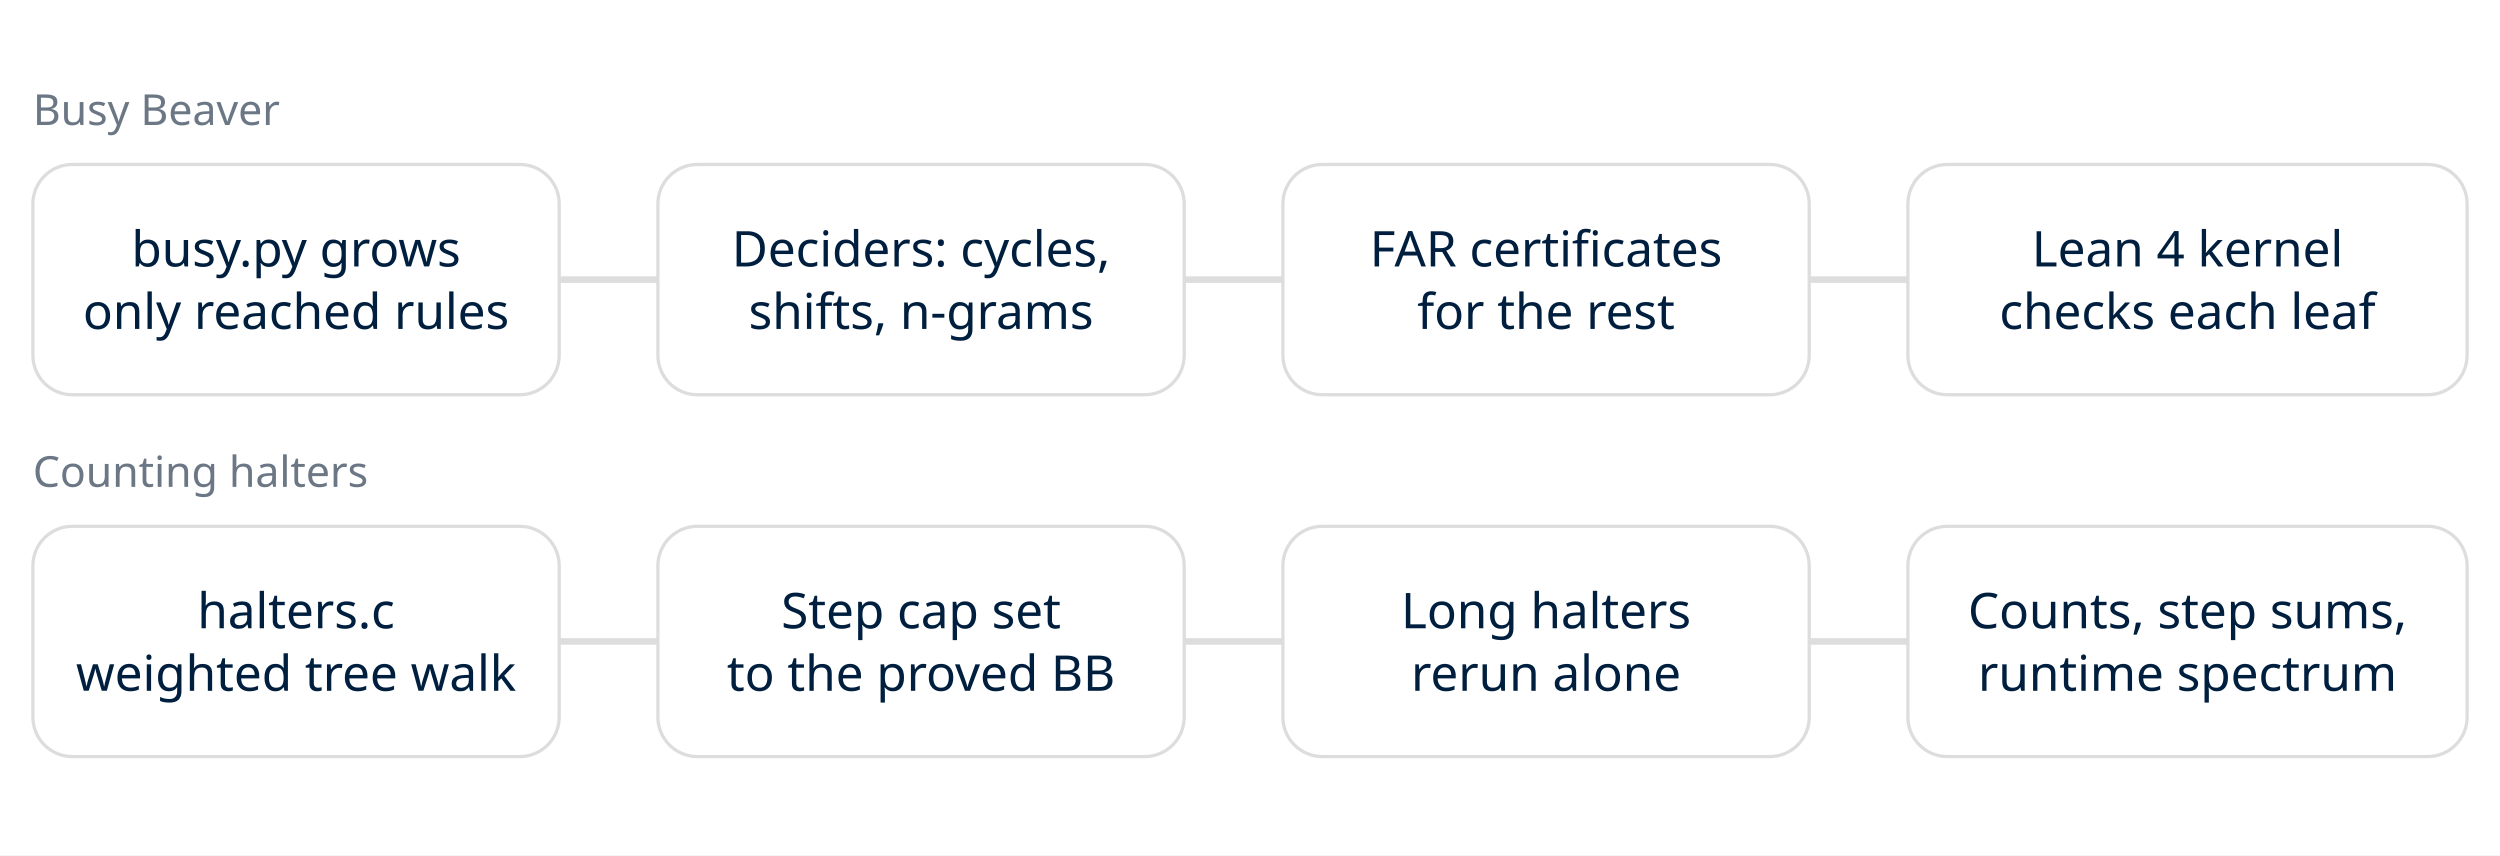
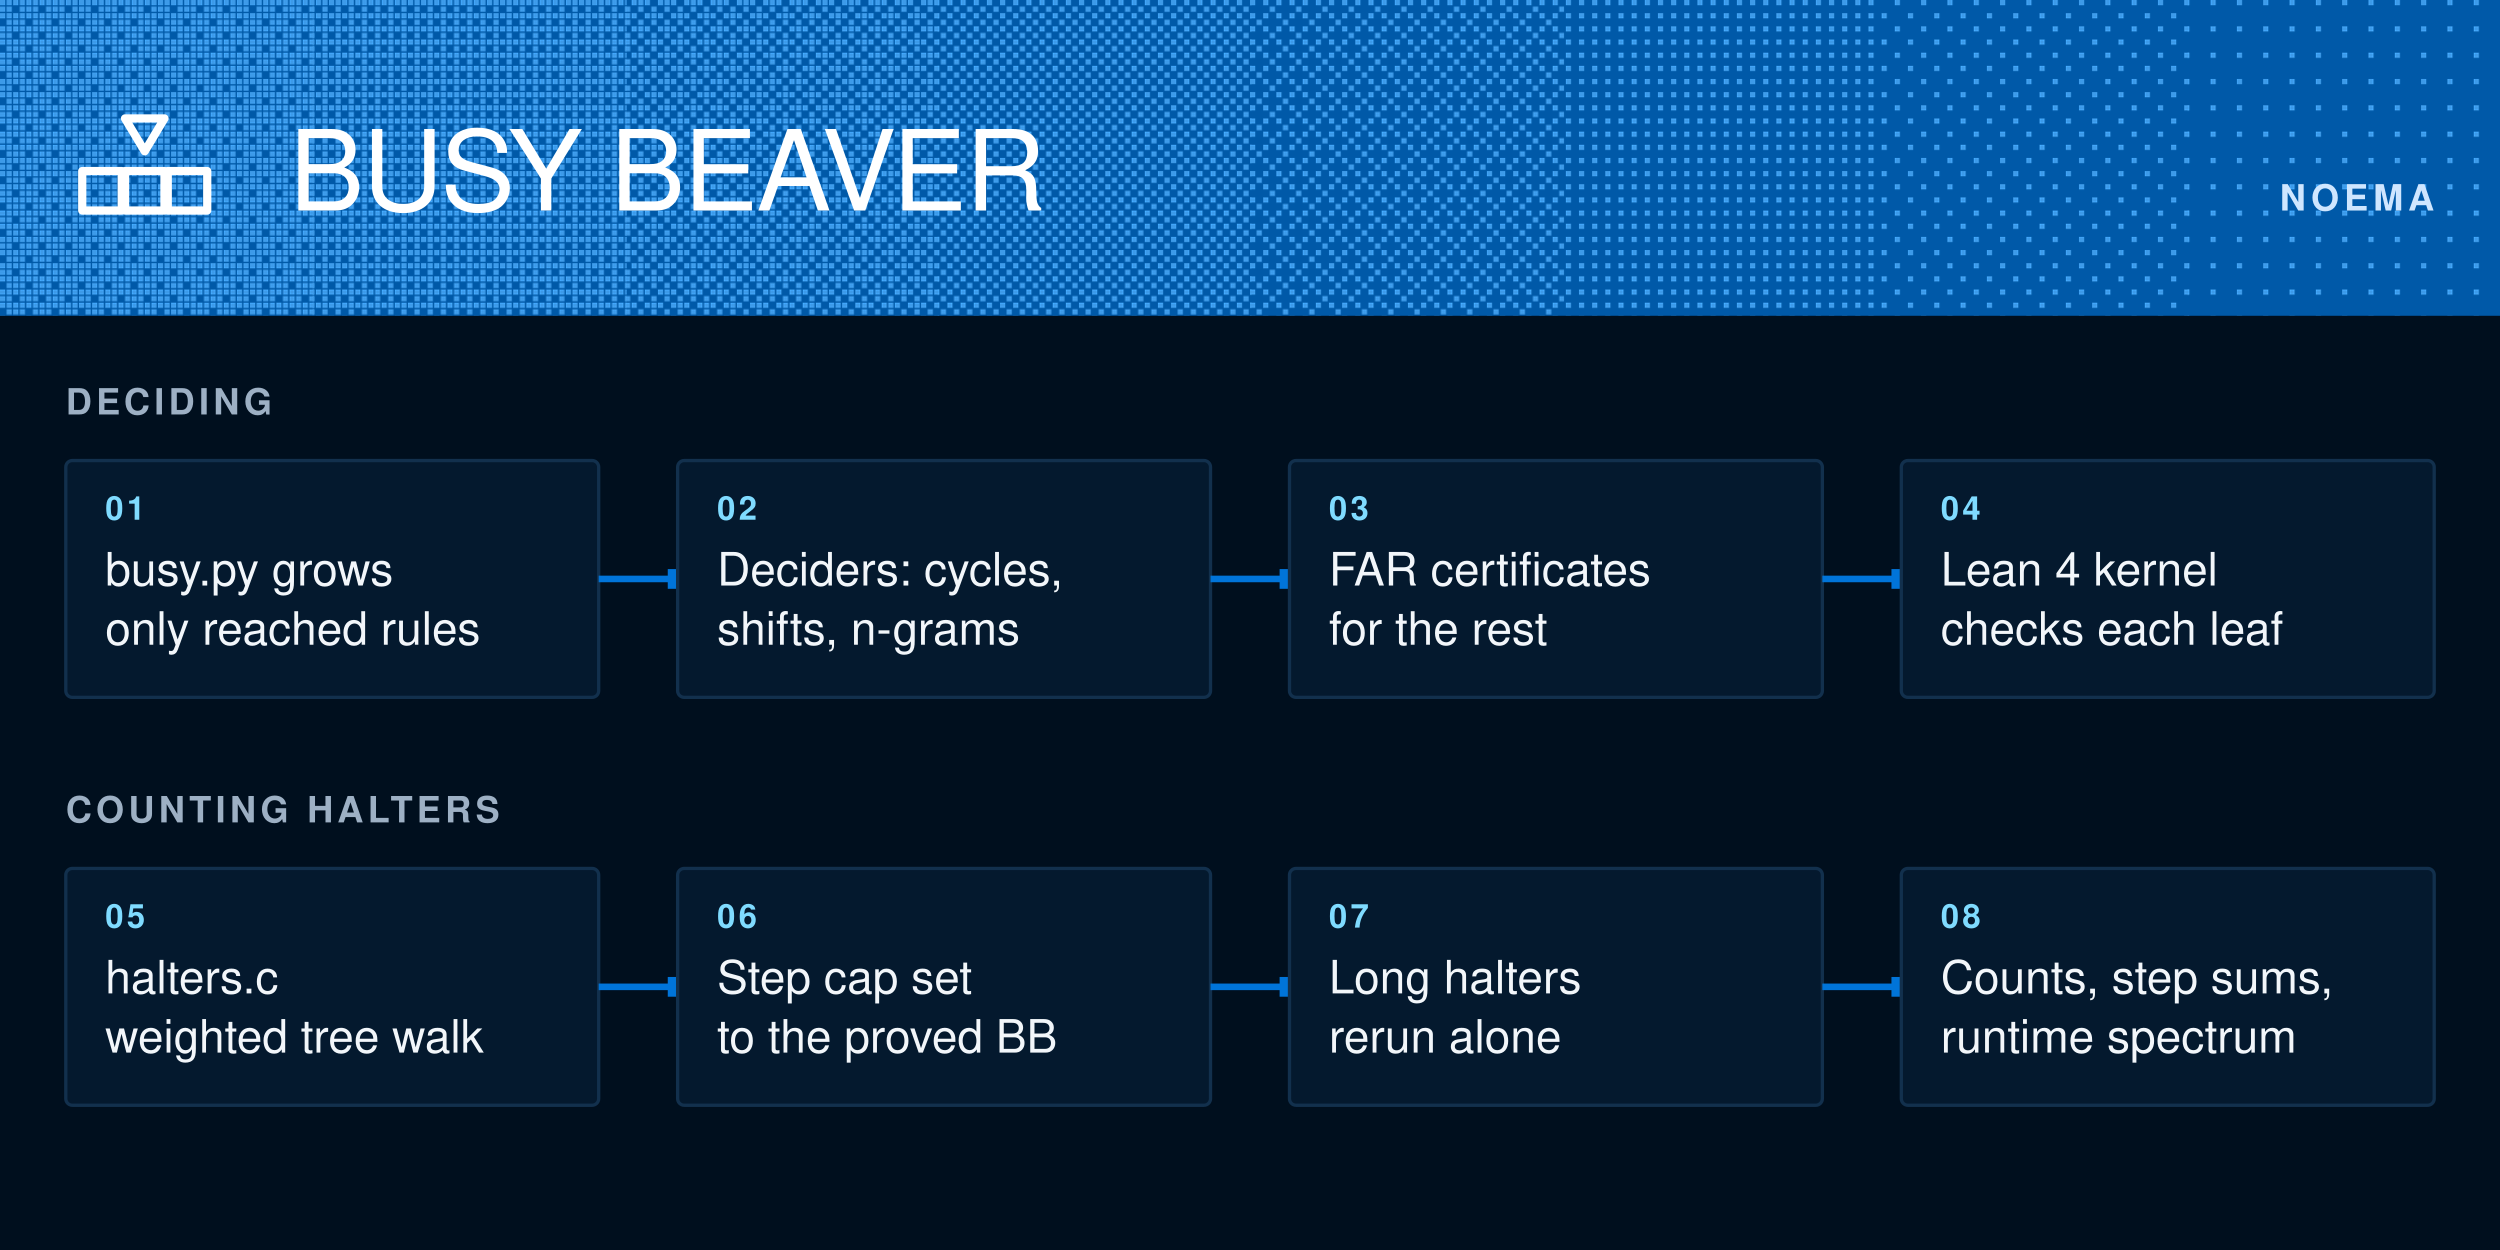
- <svg xmlns="http://www.w3.org/2000/svg" viewBox="0 0 760 260" role="img" aria-label="Busy Beaver tree to deciders to FAR certificates to Lean, and halters.c counting to cross-checks">
-   <rect width="760" height="260" fill="white" />
-   <text x="10" y="38" font-family="sans-serif" font-size="13" fill="#6B7785">Busy Beaver</text>
-   <rect x="10" y="50" width="160" height="70" rx="12" fill="white" stroke="#DDDDDD" />
-   <text x="90" y="81" font-family="sans-serif" font-size="15" text-anchor="middle" fill="#001F3F">busy.py grows</text>
-   <text x="90" y="100" font-family="sans-serif" font-size="15" text-anchor="middle" fill="#001F3F">only reached rules</text>
-   <path d="M170 85h30" stroke="#DDDDDD" stroke-width="2" />
-   <rect x="200" y="50" width="160" height="70" rx="12" fill="white" stroke="#DDDDDD" />
-   <text x="280" y="81" font-family="sans-serif" font-size="15" text-anchor="middle" fill="#001F3F">Deciders: cycles,</text>
-   <text x="280" y="100" font-family="sans-serif" font-size="15" text-anchor="middle" fill="#001F3F">shifts, n-grams</text>
-   <path d="M360 85h30" stroke="#DDDDDD" stroke-width="2" />
-   <rect x="390" y="50" width="160" height="70" rx="12" fill="white" stroke="#DDDDDD" />
-   <text x="470" y="81" font-family="sans-serif" font-size="15" text-anchor="middle" fill="#001F3F">FAR certificates</text>
-   <text x="470" y="100" font-family="sans-serif" font-size="15" text-anchor="middle" fill="#001F3F">for the rest</text>
-   <path d="M550 85h30" stroke="#DDDDDD" stroke-width="2" />
-   <rect x="580" y="50" width="170" height="70" rx="12" fill="white" stroke="#DDDDDD" />
-   <text x="665" y="81" font-family="sans-serif" font-size="15" text-anchor="middle" fill="#001F3F">Lean 4 kernel</text>
-   <text x="665" y="100" font-family="sans-serif" font-size="15" text-anchor="middle" fill="#001F3F">checks each leaf</text>
-   <text x="10" y="148" font-family="sans-serif" font-size="13" fill="#6B7785">Counting halters</text>
-   <rect x="10" y="160" width="160" height="70" rx="12" fill="white" stroke="#DDDDDD" />
-   <text x="90" y="191" font-family="sans-serif" font-size="15" text-anchor="middle" fill="#001F3F">halters.c</text>
-   <text x="90" y="210" font-family="sans-serif" font-size="15" text-anchor="middle" fill="#001F3F">weighted tree walk</text>
-   <path d="M170 195h30" stroke="#DDDDDD" stroke-width="2" />
-   <rect x="200" y="160" width="160" height="70" rx="12" fill="white" stroke="#DDDDDD" />
-   <text x="280" y="191" font-family="sans-serif" font-size="15" text-anchor="middle" fill="#001F3F">Step cap set</text>
-   <text x="280" y="210" font-family="sans-serif" font-size="15" text-anchor="middle" fill="#001F3F">to the proved BB</text>
-   <path d="M360 195h30" stroke="#DDDDDD" stroke-width="2" />
-   <rect x="390" y="160" width="160" height="70" rx="12" fill="white" stroke="#DDDDDD" />
-   <text x="470" y="191" font-family="sans-serif" font-size="15" text-anchor="middle" fill="#001F3F">Long halters</text>
-   <text x="470" y="210" font-family="sans-serif" font-size="15" text-anchor="middle" fill="#001F3F">rerun alone</text>
-   <path d="M550 195h30" stroke="#DDDDDD" stroke-width="2" />
-   <rect x="580" y="160" width="170" height="70" rx="12" fill="white" stroke="#DDDDDD" />
-   <text x="665" y="191" font-family="sans-serif" font-size="15" text-anchor="middle" fill="#001F3F">Counts, step sums,</text>
-   <text x="665" y="210" font-family="sans-serif" font-size="15" text-anchor="middle" fill="#001F3F">runtime spectrum</text>
+ <svg xmlns="http://www.w3.org/2000/svg" viewBox="0 0 760 380" role="img" aria-label="Busy Beaver tree to deciders to FAR certificates to Lean, and halters.c counting to cross-checks">
+   <defs>
+     <pattern id="d0" width="8" height="8" patternUnits="userSpaceOnUse">
+       <g fill="#3d9ae8">
+         <rect x="0" y="0" width="1.6" height="1.6" />
+       </g>
+     </pattern>
+     <pattern id="d1" width="8" height="8" patternUnits="userSpaceOnUse">
+       <g fill="#3d9ae8">
+         <rect x="0" y="0" width="1.6" height="1.6" />
+         <rect x="4" y="4" width="1.6" height="1.6" />
+       </g>
+     </pattern>
+     <pattern id="d2" width="8" height="8" patternUnits="userSpaceOnUse">
+       <g fill="#3d9ae8">
+         <rect x="0" y="0" width="1.6" height="1.6" />
+         <rect x="4" y="0" width="1.6" height="1.6" />
+         <rect x="0" y="4" width="1.6" height="1.6" />
+         <rect x="4" y="4" width="1.6" height="1.6" />
+       </g>
+     </pattern>
+     <pattern id="d3" width="8" height="8" patternUnits="userSpaceOnUse">
+       <g fill="#3d9ae8">
+         <rect x="0" y="0" width="1.6" height="1.6" />
+         <rect x="4" y="0" width="1.6" height="1.6" />
+         <rect x="2" y="2" width="1.6" height="1.6" />
+         <rect x="0" y="4" width="1.6" height="1.6" />
+         <rect x="4" y="4" width="1.6" height="1.6" />
+         <rect x="6" y="6" width="1.6" height="1.6" />
+       </g>
+     </pattern>
+     <pattern id="d4" width="8" height="8" patternUnits="userSpaceOnUse">
+       <g fill="#3d9ae8">
+         <rect x="0" y="0" width="1.6" height="1.6" />
+         <rect x="4" y="0" width="1.6" height="1.6" />
+         <rect x="2" y="2" width="1.6" height="1.6" />
+         <rect x="6" y="2" width="1.6" height="1.6" />
+         <rect x="0" y="4" width="1.6" height="1.6" />
+         <rect x="4" y="4" width="1.6" height="1.6" />
+         <rect x="2" y="6" width="1.6" height="1.6" />
+         <rect x="6" y="6" width="1.6" height="1.6" />
+       </g>
+     </pattern>
+     <pattern id="d5" width="8" height="8" patternUnits="userSpaceOnUse">
+       <g fill="#3d9ae8">
+         <rect x="0" y="0" width="1.6" height="1.6" />
+         <rect x="2" y="0" width="1.6" height="1.6" />
+         <rect x="4" y="0" width="1.6" height="1.6" />
+         <rect x="2" y="2" width="1.6" height="1.6" />
+         <rect x="6" y="2" width="1.6" height="1.6" />
+         <rect x="0" y="4" width="1.6" height="1.6" />
+         <rect x="4" y="4" width="1.6" height="1.6" />
+         <rect x="6" y="4" width="1.6" height="1.6" />
+         <rect x="2" y="6" width="1.6" height="1.6" />
+         <rect x="6" y="6" width="1.6" height="1.6" />
+       </g>
+     </pattern>
+     <pattern id="d6" width="8" height="8" patternUnits="userSpaceOnUse">
+       <g fill="#3d9ae8">
+         <rect x="0" y="0" width="1.6" height="1.6" />
+         <rect x="2" y="0" width="1.6" height="1.6" />
+         <rect x="4" y="0" width="1.6" height="1.6" />
+         <rect x="6" y="0" width="1.6" height="1.6" />
+         <rect x="2" y="2" width="1.6" height="1.6" />
+         <rect x="6" y="2" width="1.6" height="1.6" />
+         <rect x="0" y="4" width="1.6" height="1.6" />
+         <rect x="2" y="4" width="1.6" height="1.6" />
+         <rect x="4" y="4" width="1.6" height="1.6" />
+         <rect x="6" y="4" width="1.6" height="1.6" />
+         <rect x="2" y="6" width="1.6" height="1.6" />
+         <rect x="6" y="6" width="1.6" height="1.6" />
+       </g>
+     </pattern>
+     <pattern id="d7" width="8" height="8" patternUnits="userSpaceOnUse">
+       <g fill="#3d9ae8">
+         <rect x="0" y="0" width="1.6" height="1.6" />
+         <rect x="2" y="0" width="1.6" height="1.6" />
+         <rect x="4" y="0" width="1.6" height="1.6" />
+         <rect x="6" y="0" width="1.6" height="1.6" />
+         <rect x="0" y="2" width="1.6" height="1.6" />
+         <rect x="2" y="2" width="1.6" height="1.6" />
+         <rect x="6" y="2" width="1.6" height="1.6" />
+         <rect x="0" y="4" width="1.6" height="1.6" />
+         <rect x="2" y="4" width="1.6" height="1.6" />
+         <rect x="4" y="4" width="1.6" height="1.6" />
+         <rect x="6" y="4" width="1.6" height="1.6" />
+         <rect x="2" y="6" width="1.6" height="1.6" />
+         <rect x="4" y="6" width="1.6" height="1.6" />
+         <rect x="6" y="6" width="1.6" height="1.6" />
+       </g>
+     </pattern>
+   </defs>
+   <rect width="760" height="380" fill="#000f1e" />
+   <rect x="0" y="0" width="760" height="96" fill="#0059a8" />
+   <rect x="0" y="0" width="95.5" height="96" fill="url(#d7)" />
+   <rect x="95" y="0" width="95.5" height="96" fill="url(#d6)" />
+   <rect x="190" y="0" width="95.5" height="96" fill="url(#d5)" />
+   <rect x="285" y="0" width="95.5" height="96" fill="url(#d4)" />
+   <rect x="380" y="0" width="95.5" height="96" fill="url(#d3)" />
+   <rect x="475" y="0" width="95.5" height="96" fill="url(#d2)" />
+   <rect x="570" y="0" width="95.5" height="96" fill="url(#d1)" />
+   <rect x="665" y="0" width="95.5" height="96" fill="url(#d0)" />
+   <g transform="translate(20 24) scale(1)" fill="none" stroke="#ffffff" stroke-width="2.5" stroke-linecap="round" stroke-linejoin="round" color="#ffffff">
+     <rect x="5" y="28" width="12" height="12" />
+     <rect x="18" y="28" width="12" height="12" />
+     <rect x="31" y="28" width="12" height="12" />
+     <path d="M24 22 18 12h12z" />
+   </g>
+   <text x="88" y="64" font-family="'Hanken Grotesk', -apple-system, 'Helvetica Neue', Helvetica, Arial, sans-serif" font-size="34" font-weight="200" fill="#ffffff" text-anchor="start" letter-spacing="-0.5">BUSY BEAVER</text>
+   <text x="740" y="64" font-family="'Hanken Grotesk', -apple-system, 'Helvetica Neue', Helvetica, Arial, sans-serif" font-size="11" font-weight="600" fill="#cfe6ff" text-anchor="end" letter-spacing="1.5">NOEMA</text>
+   <text x="20" y="126" font-family="'Hanken Grotesk', -apple-system, 'Helvetica Neue', Helvetica, Arial, sans-serif" font-size="11" font-weight="600" fill="#9db0c4" text-anchor="start" letter-spacing="1.3">DECIDING</text>
+   <rect x="20" y="140" width="162" height="72" rx="2" fill="#04192e" stroke="#12304d" />
+   <text x="32" y="158" font-family="'Hanken Grotesk', -apple-system, 'Helvetica Neue', Helvetica, Arial, sans-serif" font-size="10" font-weight="600" fill="#7FDBFF" text-anchor="start" letter-spacing="1">01</text>
+   <text x="32" y="178" font-family="'Hanken Grotesk', -apple-system, 'Helvetica Neue', Helvetica, Arial, sans-serif" font-size="14" font-weight="400" fill="#f2f6fa" text-anchor="start">busy.py grows</text>
+   <text x="32" y="196" font-family="'Hanken Grotesk', -apple-system, 'Helvetica Neue', Helvetica, Arial, sans-serif" font-size="14" font-weight="400" fill="#f2f6fa" text-anchor="start">only reached rules</text>
+   <path d="M182 176h24" stroke="#0074D9" stroke-width="2" />
+   <rect x="203" y="173" width="6" height="6" fill="#0074D9" />
+   <rect x="206" y="140" width="162" height="72" rx="2" fill="#04192e" stroke="#12304d" />
+   <text x="218" y="158" font-family="'Hanken Grotesk', -apple-system, 'Helvetica Neue', Helvetica, Arial, sans-serif" font-size="10" font-weight="600" fill="#7FDBFF" text-anchor="start" letter-spacing="1">02</text>
+   <text x="218" y="178" font-family="'Hanken Grotesk', -apple-system, 'Helvetica Neue', Helvetica, Arial, sans-serif" font-size="14" font-weight="400" fill="#f2f6fa" text-anchor="start">Deciders: cycles,</text>
+   <text x="218" y="196" font-family="'Hanken Grotesk', -apple-system, 'Helvetica Neue', Helvetica, Arial, sans-serif" font-size="14" font-weight="400" fill="#f2f6fa" text-anchor="start">shifts, n-grams</text>
+   <path d="M368 176h24" stroke="#0074D9" stroke-width="2" />
+   <rect x="389" y="173" width="6" height="6" fill="#0074D9" />
+   <rect x="392" y="140" width="162" height="72" rx="2" fill="#04192e" stroke="#12304d" />
+   <text x="404" y="158" font-family="'Hanken Grotesk', -apple-system, 'Helvetica Neue', Helvetica, Arial, sans-serif" font-size="10" font-weight="600" fill="#7FDBFF" text-anchor="start" letter-spacing="1">03</text>
+   <text x="404" y="178" font-family="'Hanken Grotesk', -apple-system, 'Helvetica Neue', Helvetica, Arial, sans-serif" font-size="14" font-weight="400" fill="#f2f6fa" text-anchor="start">FAR certificates</text>
+   <text x="404" y="196" font-family="'Hanken Grotesk', -apple-system, 'Helvetica Neue', Helvetica, Arial, sans-serif" font-size="14" font-weight="400" fill="#f2f6fa" text-anchor="start">for the rest</text>
+   <path d="M554 176h24" stroke="#0074D9" stroke-width="2" />
+   <rect x="575" y="173" width="6" height="6" fill="#0074D9" />
+   <rect x="578" y="140" width="162" height="72" rx="2" fill="#04192e" stroke="#12304d" />
+   <text x="590" y="158" font-family="'Hanken Grotesk', -apple-system, 'Helvetica Neue', Helvetica, Arial, sans-serif" font-size="10" font-weight="600" fill="#7FDBFF" text-anchor="start" letter-spacing="1">04</text>
+   <text x="590" y="178" font-family="'Hanken Grotesk', -apple-system, 'Helvetica Neue', Helvetica, Arial, sans-serif" font-size="14" font-weight="400" fill="#f2f6fa" text-anchor="start">Lean 4 kernel</text>
+   <text x="590" y="196" font-family="'Hanken Grotesk', -apple-system, 'Helvetica Neue', Helvetica, Arial, sans-serif" font-size="14" font-weight="400" fill="#f2f6fa" text-anchor="start">checks each leaf</text>
+   <text x="20" y="250" font-family="'Hanken Grotesk', -apple-system, 'Helvetica Neue', Helvetica, Arial, sans-serif" font-size="11" font-weight="600" fill="#9db0c4" text-anchor="start" letter-spacing="1.3">COUNTING HALTERS</text>
+   <rect x="20" y="264" width="162" height="72" rx="2" fill="#04192e" stroke="#12304d" />
+   <text x="32" y="282" font-family="'Hanken Grotesk', -apple-system, 'Helvetica Neue', Helvetica, Arial, sans-serif" font-size="10" font-weight="600" fill="#7FDBFF" text-anchor="start" letter-spacing="1">05</text>
+   <text x="32" y="302" font-family="'Hanken Grotesk', -apple-system, 'Helvetica Neue', Helvetica, Arial, sans-serif" font-size="14" font-weight="400" fill="#f2f6fa" text-anchor="start">halters.c</text>
+   <text x="32" y="320" font-family="'Hanken Grotesk', -apple-system, 'Helvetica Neue', Helvetica, Arial, sans-serif" font-size="14" font-weight="400" fill="#f2f6fa" text-anchor="start">weighted tree walk</text>
+   <path d="M182 300h24" stroke="#0074D9" stroke-width="2" />
+   <rect x="203" y="297" width="6" height="6" fill="#0074D9" />
+   <rect x="206" y="264" width="162" height="72" rx="2" fill="#04192e" stroke="#12304d" />
+   <text x="218" y="282" font-family="'Hanken Grotesk', -apple-system, 'Helvetica Neue', Helvetica, Arial, sans-serif" font-size="10" font-weight="600" fill="#7FDBFF" text-anchor="start" letter-spacing="1">06</text>
+   <text x="218" y="302" font-family="'Hanken Grotesk', -apple-system, 'Helvetica Neue', Helvetica, Arial, sans-serif" font-size="14" font-weight="400" fill="#f2f6fa" text-anchor="start">Step cap set</text>
+   <text x="218" y="320" font-family="'Hanken Grotesk', -apple-system, 'Helvetica Neue', Helvetica, Arial, sans-serif" font-size="14" font-weight="400" fill="#f2f6fa" text-anchor="start">to the proved BB</text>
+   <path d="M368 300h24" stroke="#0074D9" stroke-width="2" />
+   <rect x="389" y="297" width="6" height="6" fill="#0074D9" />
+   <rect x="392" y="264" width="162" height="72" rx="2" fill="#04192e" stroke="#12304d" />
+   <text x="404" y="282" font-family="'Hanken Grotesk', -apple-system, 'Helvetica Neue', Helvetica, Arial, sans-serif" font-size="10" font-weight="600" fill="#7FDBFF" text-anchor="start" letter-spacing="1">07</text>
+   <text x="404" y="302" font-family="'Hanken Grotesk', -apple-system, 'Helvetica Neue', Helvetica, Arial, sans-serif" font-size="14" font-weight="400" fill="#f2f6fa" text-anchor="start">Long halters</text>
+   <text x="404" y="320" font-family="'Hanken Grotesk', -apple-system, 'Helvetica Neue', Helvetica, Arial, sans-serif" font-size="14" font-weight="400" fill="#f2f6fa" text-anchor="start">rerun alone</text>
+   <path d="M554 300h24" stroke="#0074D9" stroke-width="2" />
+   <rect x="575" y="297" width="6" height="6" fill="#0074D9" />
+   <rect x="578" y="264" width="162" height="72" rx="2" fill="#04192e" stroke="#12304d" />
+   <text x="590" y="282" font-family="'Hanken Grotesk', -apple-system, 'Helvetica Neue', Helvetica, Arial, sans-serif" font-size="10" font-weight="600" fill="#7FDBFF" text-anchor="start" letter-spacing="1">08</text>
+   <text x="590" y="302" font-family="'Hanken Grotesk', -apple-system, 'Helvetica Neue', Helvetica, Arial, sans-serif" font-size="14" font-weight="400" fill="#f2f6fa" text-anchor="start">Counts, step sums,</text>
+   <text x="590" y="320" font-family="'Hanken Grotesk', -apple-system, 'Helvetica Neue', Helvetica, Arial, sans-serif" font-size="14" font-weight="400" fill="#f2f6fa" text-anchor="start">runtime spectrum</text>
</svg>
